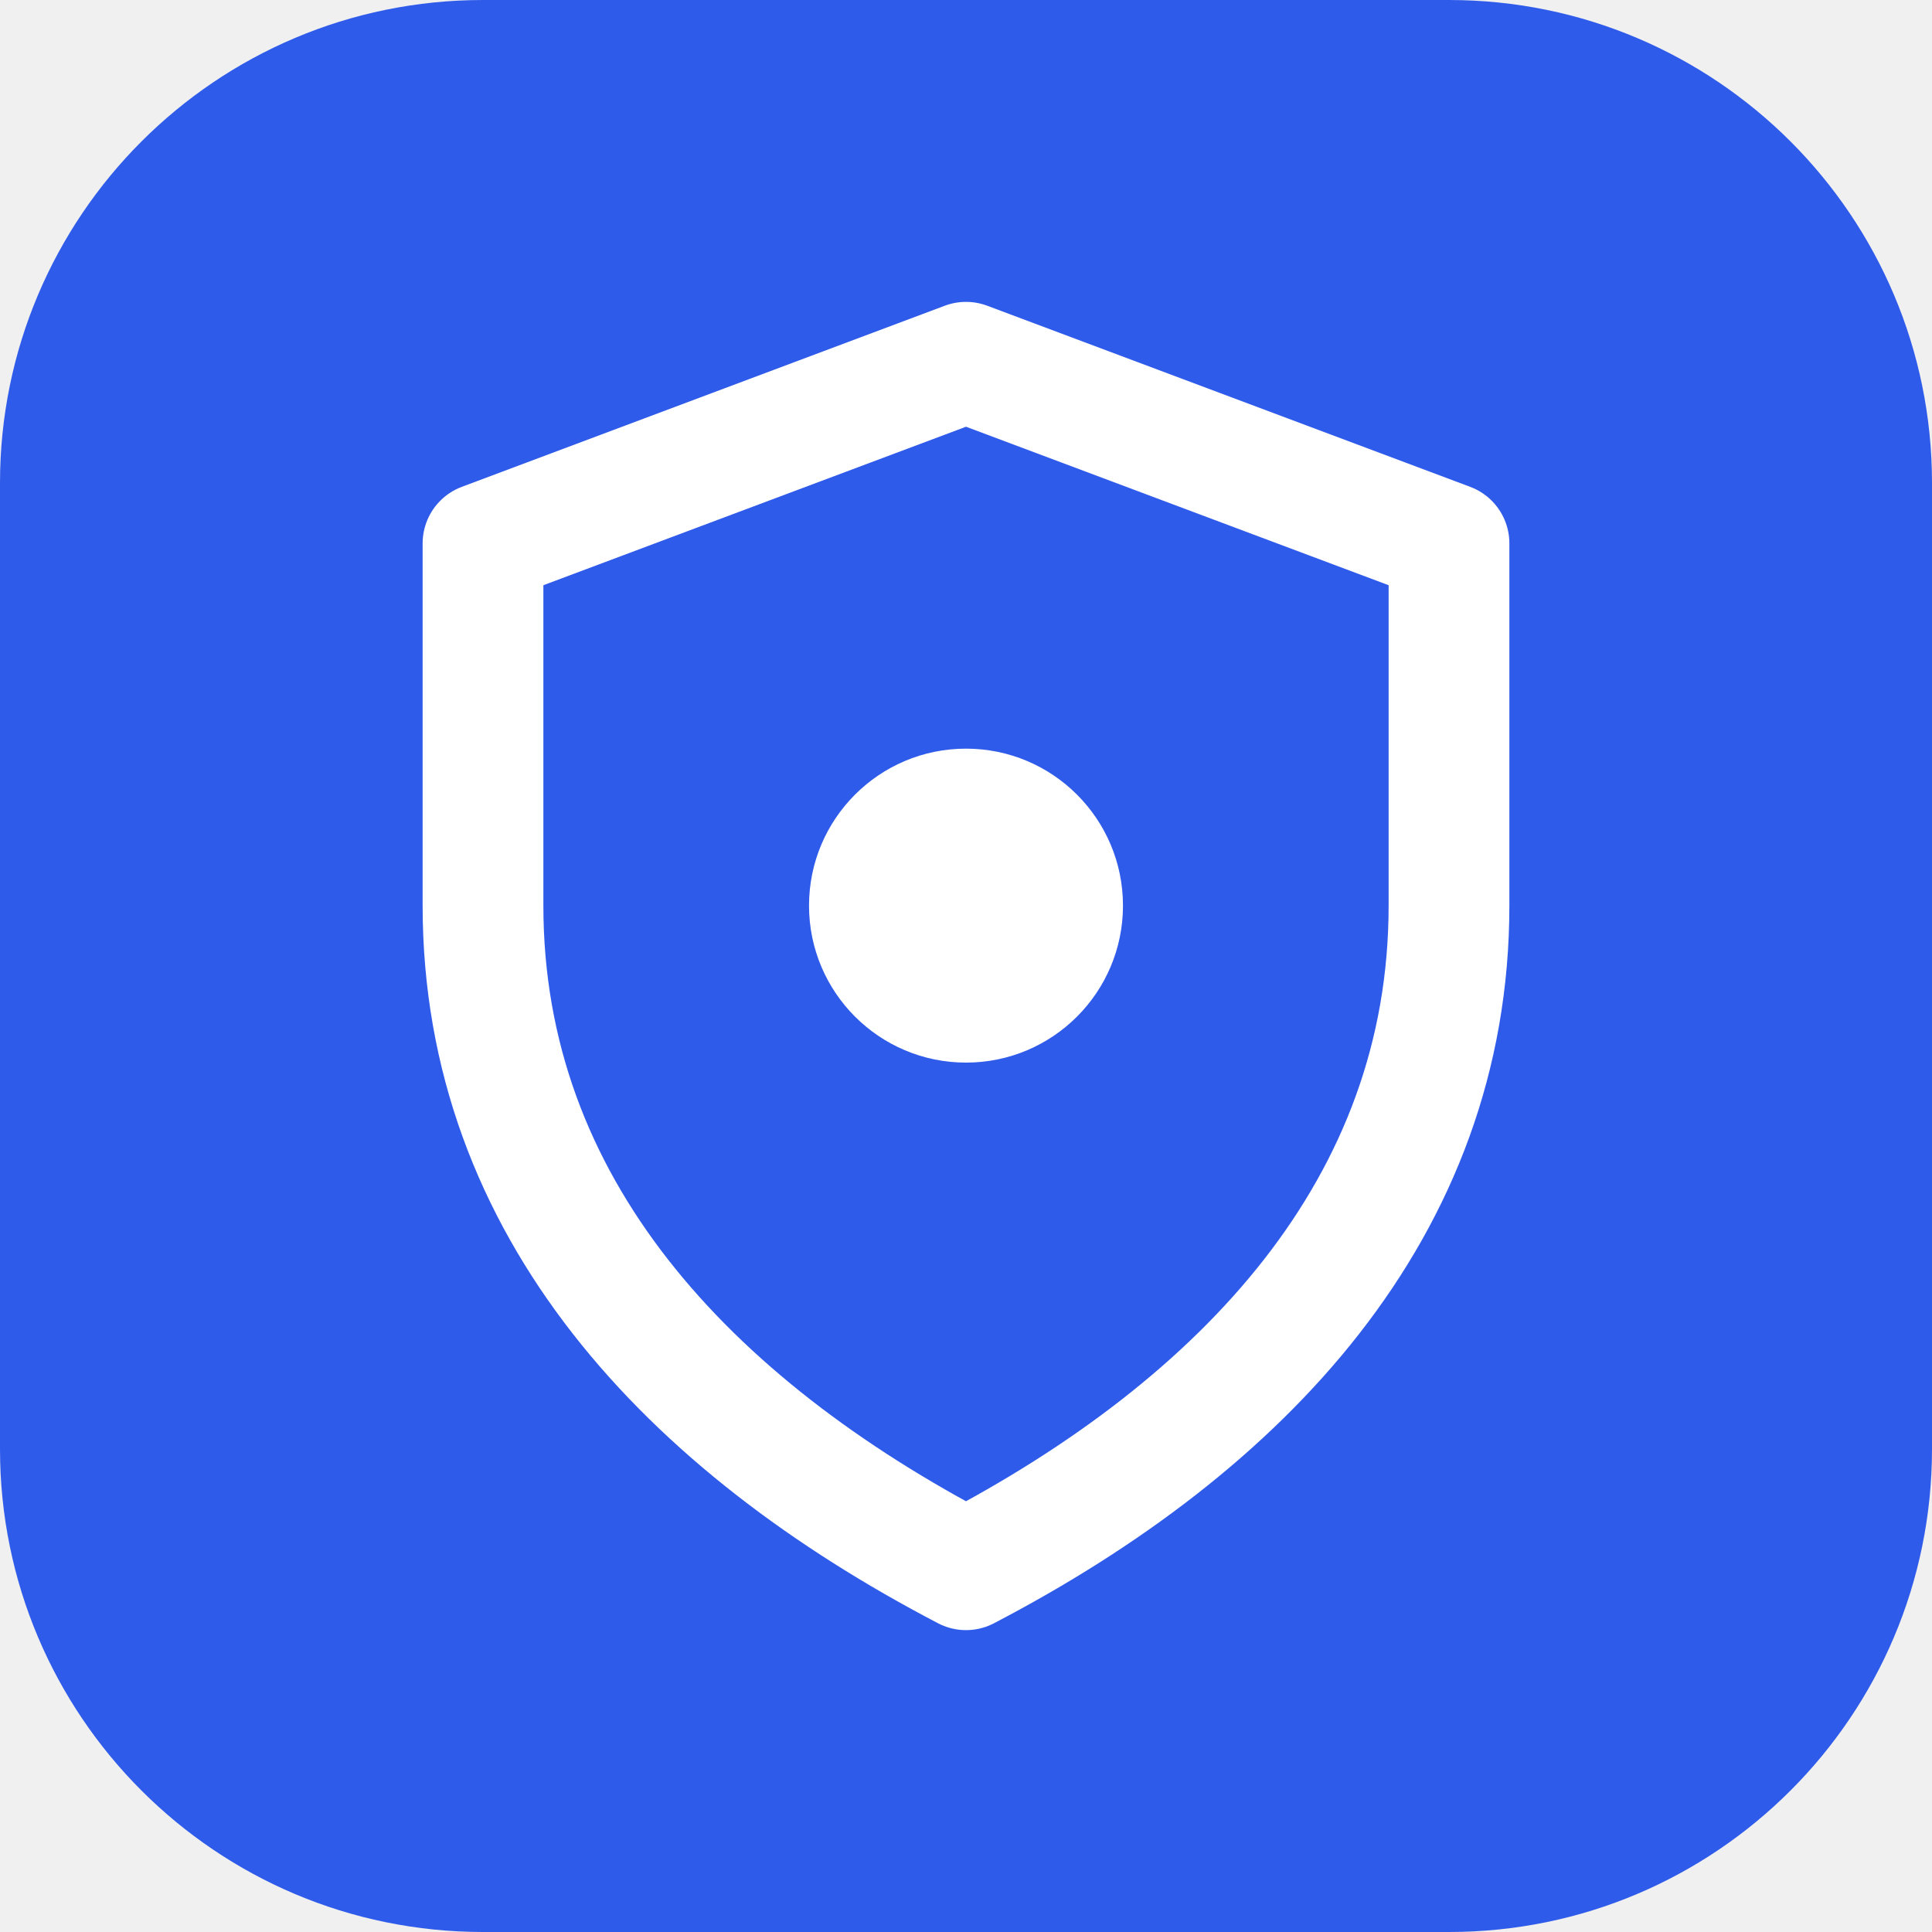
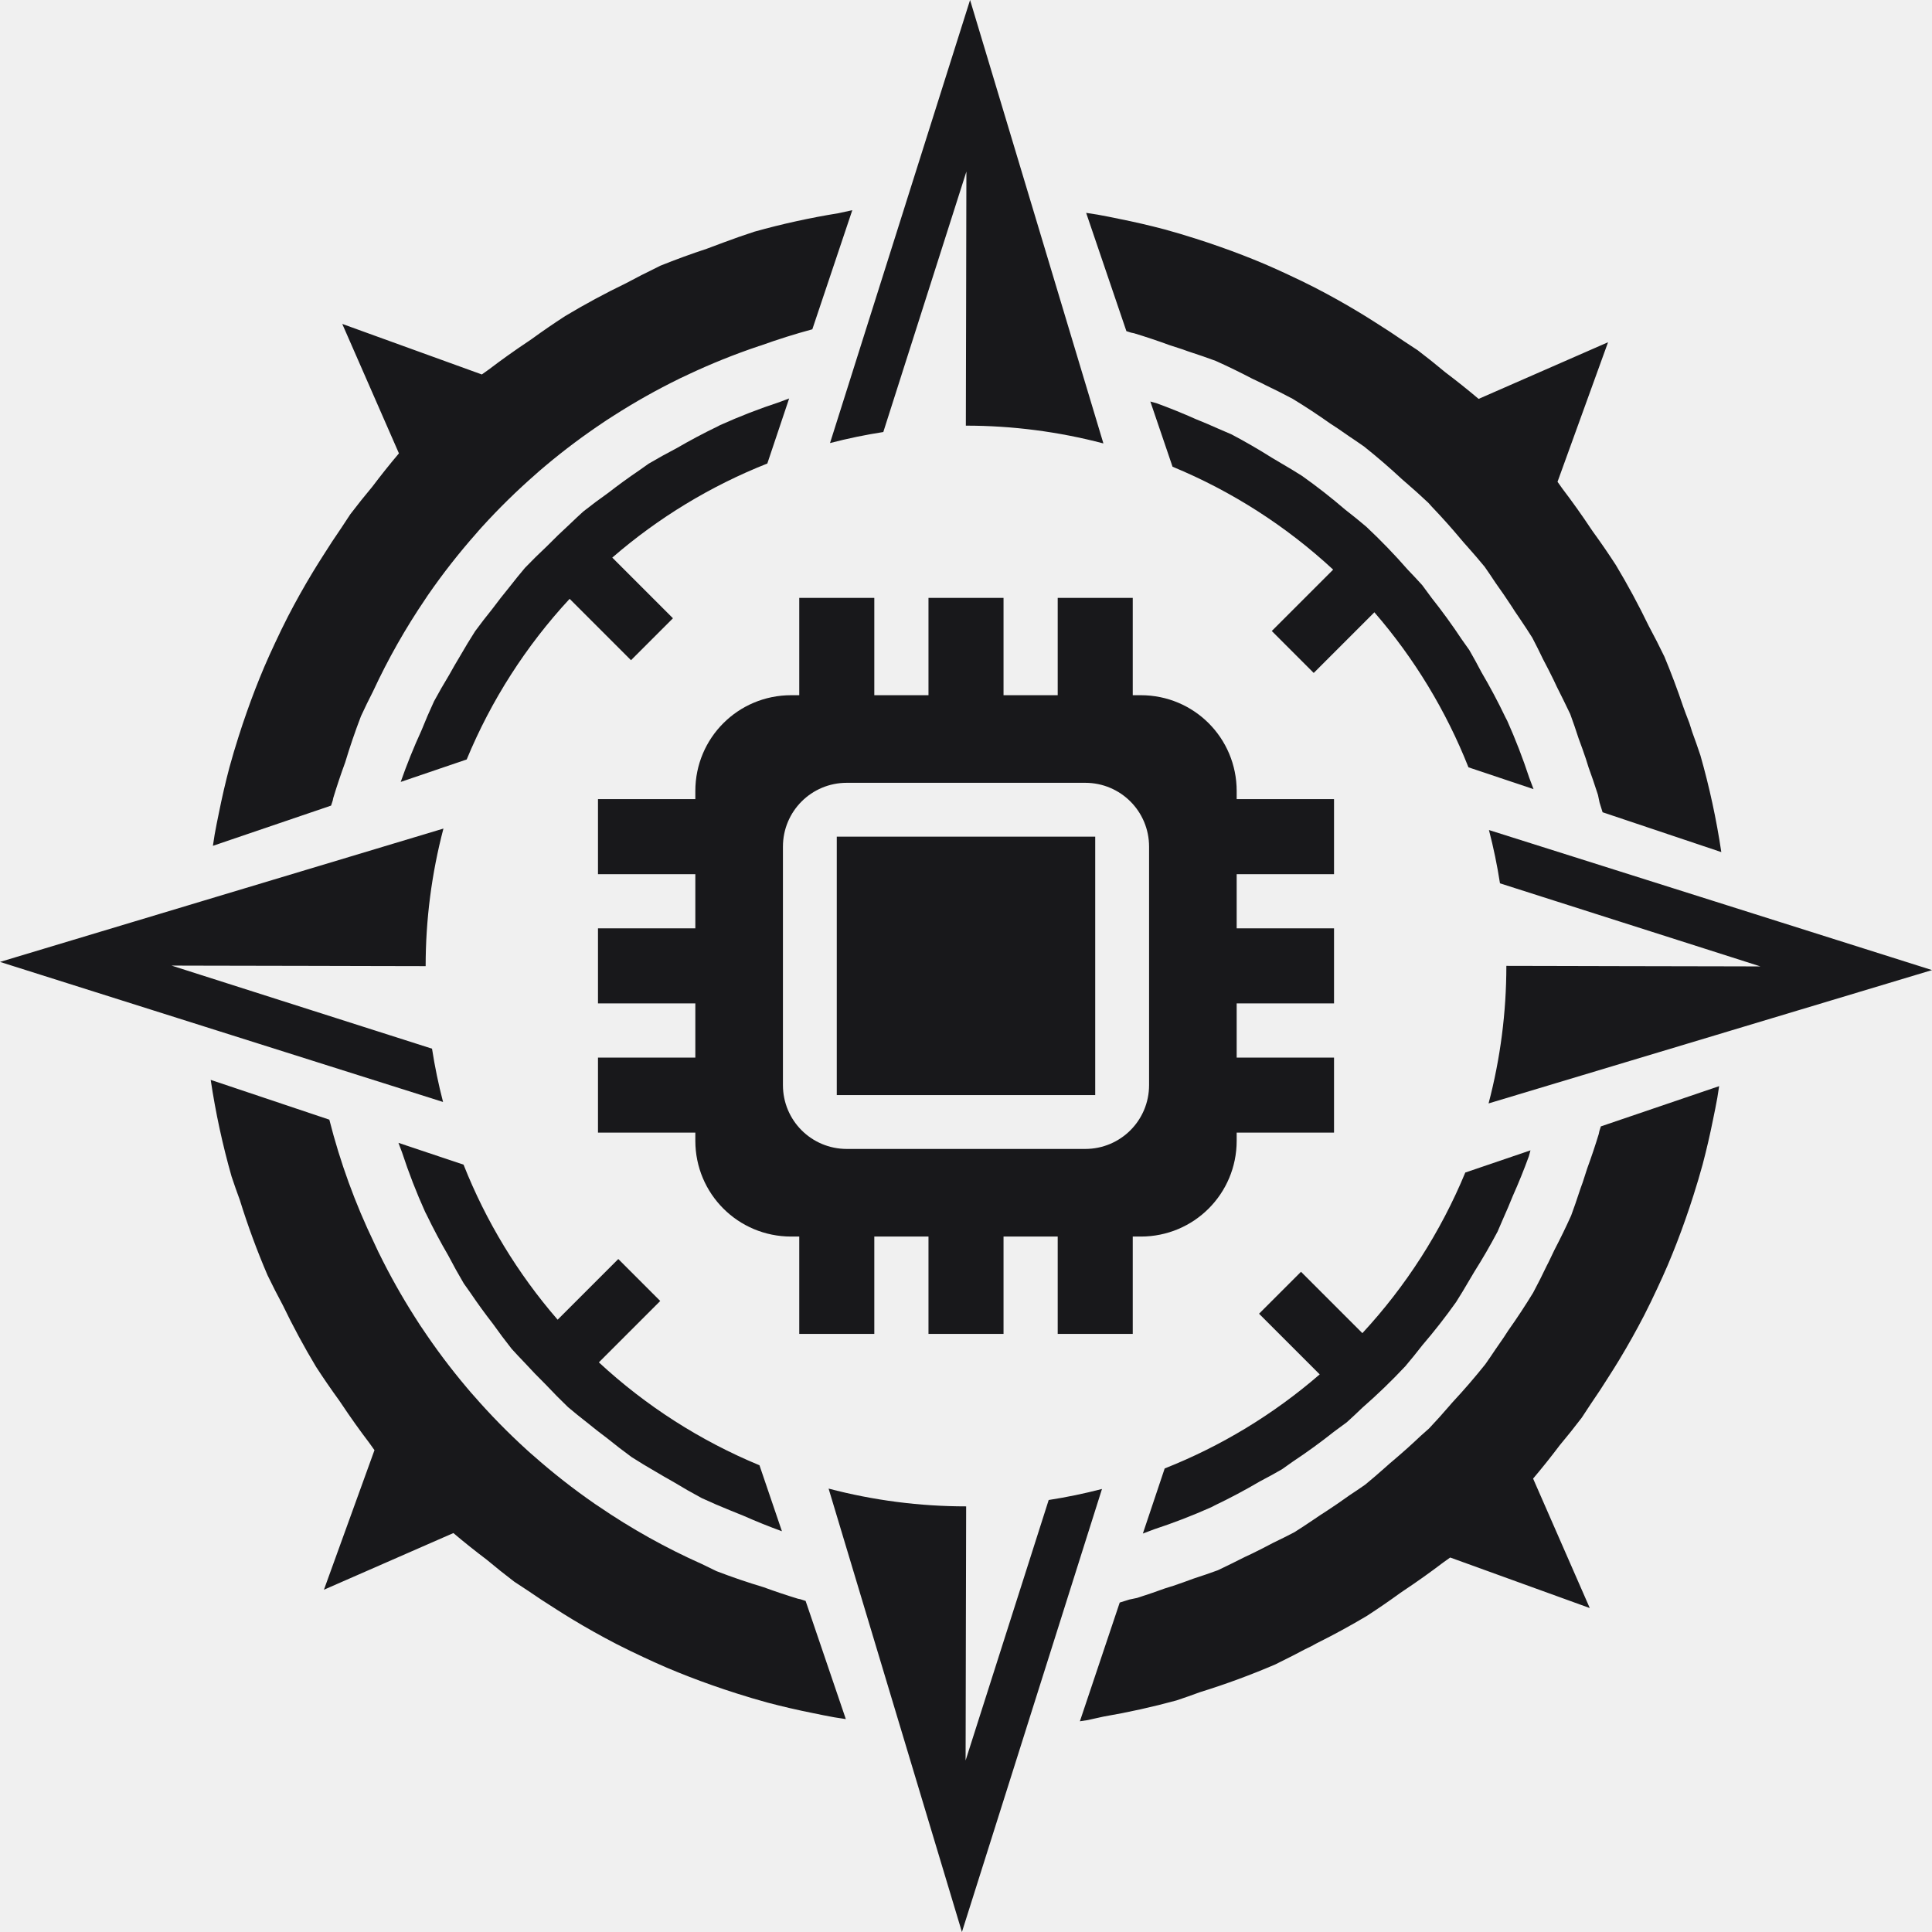
- <svg xmlns="http://www.w3.org/2000/svg" viewBox="0 0 32 32" role="img" aria-label="SovereignMind">
-   <rect width="32" height="32" rx="8" fill="#2f5bea" />
-   <path d="M16 6l8 3v6c0 5-3.4 8.6-8 11-4.6-2.4-8-6-8-11V9z" fill="none" stroke="#fff" stroke-width="2" stroke-linejoin="round" />
-   <circle cx="16" cy="15" r="2.6" fill="#fff" />
+ <svg xmlns="http://www.w3.org/2000/svg" viewBox="0 0 205.258 205.258" role="img" aria-label="SovereignMind">
+   <style>
+     path { fill: #18181b; }
+     @media (prefers-color-scheme: dark) { path { fill: #fafafa; } }
+   </style>
+   <path d="m 103.062,0 -6.854,21.68 v 0.002 l -0.004,0.016 -3.828,12.107 -0.004,0.012 -0.002,0.004 -2.17,6.869 -0.002,0.006 -0.004,0.014 -2.012,6.361 a 57.393,57.393 0 0 1 5.662,-1.172 l 1.932,-6.055 0.004,-0.014 v -0.002 l 2.109,-6.607 v -0.002 l 0.004,-0.012 3.752,-11.762 0.004,-0.014 1.023,-3.205 -0.008,3.199 v 0.014 l -0.023,11.605 v 0.014 l -0.016,6.398 v 0.014 l -0.012,5.752 a 57.393,57.393 0 0 1 0.014,0 57.393,57.393 0 0 1 14.6,1.889 l -1.91,-6.354 -0.006,-0.018 -2.049,-6.814 -0.016,-0.055 -3.646,-12.129 -0.006,-0.018 z m -55.951,88.029 -6.354,1.91 -0.018,0.006 -6.814,2.049 -0.055,0.016 -12.129,3.646 -0.018,0.006 L 0,102.195 l 21.68,6.854 h 0.002 l 0.016,0.004 a 81.204,81.204 0 0 0 0,0.002 l 12.107,3.826 0.012,0.004 0.004,0.002 6.869,2.17 0.006,0.002 0.014,0.004 6.361,2.012 a 57.393,57.393 0 0 1 -1.172,-5.662 l -6.055,-1.932 -0.014,-0.004 h -0.002 l -6.607,-2.109 h -0.002 l -0.012,-0.004 -11.762,-3.752 -0.014,-0.004 -3.205,-1.023 3.199,0.008 h 0.014 l 11.605,0.023 h 0.014 l 6.398,0.016 h 0.014 l 5.752,0.012 a 57.393,57.393 0 0 1 0,-0.014 57.393,57.393 0 0 1 1.889,-14.6 z M 158.188,88.184 a 57.393,57.393 0 0 1 1.172,5.662 l 6.055,1.932 0.014,0.004 h 0.002 l 6.607,2.109 h 0.002 l 0.006,0.002 11.768,3.754 0.014,0.004 3.205,1.023 -3.199,-0.008 h -0.014 l -11.605,-0.023 h -0.014 l -6.398,-0.016 h -0.014 l -5.752,-0.012 a 57.393,57.393 0 0 1 0,0.014 57.393,57.393 0 0 1 -1.889,14.6 l 6.354,-1.91 0.018,-0.006 6.811,-2.047 0.059,-0.018 12.129,-3.646 0.018,-0.006 21.725,-6.533 -21.68,-6.854 h -0.002 l -0.016,-0.004 a 81.204,81.204 0 0 0 0,-0.002 l -12.119,-3.83 -0.004,-0.002 h -0.002 l -6.867,-2.17 -0.006,-0.002 -0.014,-0.004 z m -70.158,69.963 1.91,6.354 0.006,0.018 2.047,6.811 0.018,0.059 3.646,12.129 0.006,0.018 6.533,21.725 6.854,-21.68 v -0.002 l 0.004,-0.016 3.832,-12.119 0.002,-0.004 v -0.002 l 2.17,-6.867 0.002,-0.006 0.004,-0.014 2.012,-6.361 a 57.393,57.393 0 0 1 -5.662,1.172 l -1.932,6.055 -0.004,0.014 v 0.002 l -2.109,6.607 v 0.002 l -0.002,0.006 -3.754,11.768 -0.004,0.014 -1.023,3.205 0.008,-3.199 v -0.014 l 0.023,-11.605 v -0.014 l 0.016,-6.398 v -0.014 l 0.012,-5.752 a 57.393,57.393 0 0 1 -0.014,0 57.393,57.393 0 0 1 -14.6,-1.889 z" />
+   <path d="m 90.549,22.332 a 81.204,81.204 0 0 0 -1.484,0.322 81.204,81.204 0 0 0 -8.908,1.957 81.204,81.204 0 0 0 -3.336,1.168 81.204,81.204 0 0 0 -1.641,0.615 81.204,81.204 0 0 0 -0.078,0.029 81.204,81.204 0 0 0 -4.963,1.814 81.204,81.204 0 0 0 -0.371,0.189 81.204,81.204 0 0 0 -3.262,1.666 81.204,81.204 0 0 0 -6.463,3.488 81.204,81.204 0 0 0 -3.561,2.445 81.204,81.204 0 0 0 -0.324,0.223 81.204,81.204 0 0 0 -4.213,2.998 81.204,81.204 0 0 0 -0.754,0.537 l -14.828,-5.369 6.02,13.752 a 81.204,81.204 0 0 0 -2.824,3.537 81.204,81.204 0 0 0 -2.34,2.93 81.204,81.204 0 0 0 -0.963,1.463 81.204,81.204 0 0 0 -1.938,2.949 81.204,81.204 0 0 0 -1.08,1.73 81.204,81.204 0 0 0 -2.654,4.738 81.204,81.204 0 0 0 -1.393,2.865 81.204,81.204 0 0 0 -1.115,2.475 81.204,81.204 0 0 0 -1.869,4.836 81.204,81.204 0 0 0 -0.865,2.584 81.204,81.204 0 0 0 -0.967,3.256 81.204,81.204 0 0 0 -1.115,4.814 81.204,81.204 0 0 0 -0.453,2.307 81.204,81.204 0 0 0 -0.188,1.211 l 12.555,-4.273 a 69.57,69.57 0 0 1 0.178,-0.545 69.57,69.57 0 0 1 0.055,-0.27 69.57,69.57 0 0 1 1.268,-3.783 69.57,69.57 0 0 1 1.654,-4.848 69.57,69.57 0 0 1 0.014,-0.041 69.57,69.57 0 0 1 1.291,-2.654 69.57,69.57 0 0 1 5.586,-9.852 69.57,69.57 0 0 1 0.193,-0.293 69.57,69.57 0 0 1 0.072,-0.105 69.57,69.57 0 0 1 5.119,-6.531 69.57,69.57 0 0 1 0.293,-0.34 69.57,69.57 0 0 1 0.314,-0.35 69.57,69.57 0 0 1 5.727,-5.615 69.57,69.57 0 0 1 0.332,-0.297 69.57,69.57 0 0 1 0.707,-0.6 69.57,69.57 0 0 1 6.246,-4.672 69.57,69.57 0 0 1 0.209,-0.143 69.57,69.57 0 0 1 0.814,-0.521 69.57,69.57 0 0 1 6.902,-3.881 69.57,69.57 0 0 1 0.094,-0.049 69.57,69.57 0 0 1 0.818,-0.383 69.57,69.57 0 0 1 7.547,-3.039 69.57,69.57 0 0 1 0.008,-0.002 69.57,69.57 0 0 1 0.227,-0.07 69.57,69.57 0 0 1 5.461,-1.719 L 90.531,22.385 Z m 24.846,0.287 4.275,12.562 a 69.57,69.57 0 0 1 0.492,0.158 69.57,69.57 0 0 1 0.32,0.066 69.57,69.57 0 0 1 3.754,1.256 69.57,69.57 0 0 1 1.393,0.453 69.57,69.57 0 0 1 0.541,0.195 69.57,69.57 0 0 1 0.332,0.111 69.57,69.57 0 0 1 2.652,0.92 69.57,69.57 0 0 1 3.857,1.877 69.57,69.57 0 0 1 1.092,0.521 69.57,69.57 0 0 1 0.346,0.178 69.57,69.57 0 0 1 2.885,1.455 69.57,69.57 0 0 1 4.01,2.639 69.57,69.57 0 0 1 0.752,0.49 69.57,69.57 0 0 1 1.281,0.885 69.57,69.57 0 0 1 1.561,1.068 69.57,69.57 0 0 1 3.992,3.441 69.57,69.57 0 0 1 0.125,0.111 69.57,69.57 0 0 1 0.303,0.262 69.57,69.57 0 0 1 2.4,2.162 69.57,69.57 0 0 1 0.354,0.396 69.57,69.57 0 0 1 3.08,3.441 69.57,69.57 0 0 1 0.328,0.387 69.57,69.57 0 0 1 0.381,0.428 69.57,69.57 0 0 1 1.83,2.133 69.57,69.57 0 0 1 1.156,1.707 69.57,69.57 0 0 1 1.719,2.508 69.57,69.57 0 0 1 0.326,0.51 69.57,69.57 0 0 1 0.561,0.826 69.57,69.57 0 0 1 1.301,1.988 69.57,69.57 0 0 1 1.139,2.279 69.57,69.57 0 0 1 1.125,2.207 69.57,69.57 0 0 1 0.336,0.717 69.57,69.57 0 0 1 0.711,1.426 69.57,69.57 0 0 1 0.721,1.488 69.57,69.57 0 0 1 0.889,2.586 69.57,69.57 0 0 1 0.768,2.156 69.57,69.57 0 0 1 0.283,0.902 69.57,69.57 0 0 1 0.896,2.611 69.57,69.57 0 0 1 0.107,0.326 69.57,69.57 0 0 1 0.174,0.824 69.57,69.57 0 0 1 0.318,1.02 l 12.613,4.232 a 81.204,81.204 0 0 0 -2.217,-10.264 81.204,81.204 0 0 0 -0.879,-2.504 81.204,81.204 0 0 0 -0.297,-0.939 81.204,81.204 0 0 0 -0.393,-1.025 81.204,81.204 0 0 0 -0.268,-0.734 81.204,81.204 0 0 0 -1.99,-5.295 81.204,81.204 0 0 0 -1.666,-3.264 81.204,81.204 0 0 0 -3.488,-6.463 81.204,81.204 0 0 0 -2.445,-3.561 81.204,81.204 0 0 0 -0.223,-0.324 81.204,81.204 0 0 0 -2.998,-4.213 81.204,81.204 0 0 0 -0.537,-0.754 l 5.369,-14.828 -13.752,6.02 a 81.204,81.204 0 0 0 -3.537,-2.824 81.204,81.204 0 0 0 -2.93,-2.34 81.204,81.204 0 0 0 -1.463,-0.963 81.204,81.204 0 0 0 -2.949,-1.938 81.204,81.204 0 0 0 -1.73,-1.08 81.204,81.204 0 0 0 -4.738,-2.654 81.204,81.204 0 0 0 -2.865,-1.393 81.204,81.204 0 0 0 -2.475,-1.115 81.204,81.204 0 0 0 -4.836,-1.869 81.204,81.204 0 0 0 -2.584,-0.865 81.204,81.204 0 0 0 -3.256,-0.967 81.204,81.204 0 0 0 -4.814,-1.115 81.204,81.204 0 0 0 -2.307,-0.453 81.204,81.204 0 0 0 -1.211,-0.188 z M 22.385,114.727 a 81.204,81.204 0 0 0 2.217,10.264 81.204,81.204 0 0 0 0.879,2.504 81.204,81.204 0 0 0 2.947,7.996 81.204,81.204 0 0 0 1.619,3.174 81.204,81.204 0 0 0 3.529,6.543 81.204,81.204 0 0 0 2.447,3.562 81.204,81.204 0 0 0 0.242,0.354 81.204,81.204 0 0 0 2.982,4.189 81.204,81.204 0 0 0 0.537,0.754 l -5.369,14.828 13.752,-6.02 a 81.204,81.204 0 0 0 3.537,2.824 81.204,81.204 0 0 0 2.93,2.34 81.204,81.204 0 0 0 1.463,0.963 81.204,81.204 0 0 0 2.949,1.938 81.204,81.204 0 0 0 1.73,1.08 81.204,81.204 0 0 0 4.738,2.654 81.204,81.204 0 0 0 2.865,1.393 81.204,81.204 0 0 0 2.475,1.115 81.204,81.204 0 0 0 4.836,1.869 81.204,81.204 0 0 0 2.584,0.865 81.204,81.204 0 0 0 3.256,0.967 81.204,81.204 0 0 0 4.814,1.115 81.204,81.204 0 0 0 2.307,0.453 81.204,81.204 0 0 0 1.211,0.188 l -4.273,-12.555 a 69.57,69.57 0 0 1 -0.545,-0.178 69.57,69.57 0 0 1 -0.271,-0.055 69.57,69.57 0 0 1 -3.646,-1.223 69.57,69.57 0 0 1 -4.988,-1.701 69.57,69.57 0 0 1 -0.021,-0.008 69.57,69.57 0 0 1 -1.559,-0.758 69.57,69.57 0 0 1 -10.961,-6.123 69.57,69.57 0 0 1 -0.293,-0.193 69.57,69.57 0 0 1 -0.105,-0.072 69.57,69.57 0 0 1 -6.531,-5.119 69.57,69.57 0 0 1 -0.34,-0.293 69.57,69.57 0 0 1 -0.338,-0.305 69.57,69.57 0 0 1 -5.711,-5.834 69.57,69.57 0 0 1 -0.232,-0.26 69.57,69.57 0 0 1 -0.494,-0.582 69.57,69.57 0 0 1 -4.738,-6.316 69.57,69.57 0 0 1 -0.17,-0.248 69.57,69.57 0 0 1 -0.598,-0.932 69.57,69.57 0 0 1 -3.785,-6.748 69.57,69.57 0 0 1 -0.057,-0.111 69.57,69.57 0 0 1 -0.447,-0.957 69.57,69.57 0 0 1 -4.77,-13.113 z m 160.254,0.668 -12.562,4.275 a 69.57,69.57 0 0 1 -0.156,0.492 69.57,69.57 0 0 1 -0.068,0.322 69.57,69.57 0 0 1 -1.221,3.637 69.57,69.57 0 0 1 -0.488,1.508 69.57,69.57 0 0 1 -0.227,0.627 69.57,69.57 0 0 1 -0.123,0.367 69.57,69.57 0 0 1 -0.873,2.518 69.57,69.57 0 0 1 -1.77,3.641 69.57,69.57 0 0 1 -0.633,1.322 69.57,69.57 0 0 1 -0.17,0.328 69.57,69.57 0 0 1 -1.463,2.902 69.57,69.57 0 0 1 -2.639,4.01 69.57,69.57 0 0 1 -0.49,0.752 69.57,69.57 0 0 1 -0.885,1.281 69.57,69.57 0 0 1 -1.068,1.561 69.57,69.57 0 0 1 -3.441,3.992 69.57,69.57 0 0 1 -0.111,0.123 69.57,69.57 0 0 1 -0.262,0.305 69.57,69.57 0 0 1 -2.162,2.4 69.57,69.57 0 0 1 -0.867,0.771 69.57,69.57 0 0 1 -2.996,2.682 69.57,69.57 0 0 1 -0.32,0.271 69.57,69.57 0 0 1 -0.469,0.418 69.57,69.57 0 0 1 -2.133,1.83 69.57,69.57 0 0 1 -1.691,1.146 69.57,69.57 0 0 1 -2.533,1.736 69.57,69.57 0 0 1 -0.535,0.344 69.57,69.57 0 0 1 -0.791,0.535 69.57,69.57 0 0 1 -1.988,1.301 69.57,69.57 0 0 1 -2.232,1.115 69.57,69.57 0 0 1 -2.244,1.145 69.57,69.57 0 0 1 -0.744,0.348 69.57,69.57 0 0 1 -1.408,0.703 69.57,69.57 0 0 1 -1.488,0.721 69.57,69.57 0 0 1 -2.559,0.879 69.57,69.57 0 0 1 -2.174,0.773 69.57,69.57 0 0 1 -0.885,0.277 69.57,69.57 0 0 1 -2.639,0.906 69.57,69.57 0 0 1 -0.326,0.107 69.57,69.57 0 0 1 -0.828,0.174 69.57,69.57 0 0 1 -1.016,0.318 l -4.232,12.613 a 81.204,81.204 0 0 0 0.852,-0.131 81.204,81.204 0 0 0 0.768,-0.172 81.204,81.204 0 0 0 0.926,-0.203 81.204,81.204 0 0 0 7.719,-1.711 81.204,81.204 0 0 0 2.504,-0.879 81.204,81.204 0 0 0 8.01,-2.953 81.204,81.204 0 0 0 0.504,-0.254 81.204,81.204 0 0 0 2.656,-1.359 81.204,81.204 0 0 0 0.645,-0.312 81.204,81.204 0 0 0 0.502,-0.275 81.204,81.204 0 0 0 0.088,-0.047 81.204,81.204 0 0 0 5.299,-2.889 81.204,81.204 0 0 0 3.572,-2.453 81.204,81.204 0 0 0 0.354,-0.242 81.204,81.204 0 0 0 4.189,-2.982 81.204,81.204 0 0 0 0.754,-0.537 l 14.828,5.369 -6.02,-13.752 a 81.204,81.204 0 0 0 2.824,-3.537 81.204,81.204 0 0 0 2.34,-2.93 81.204,81.204 0 0 0 0.963,-1.463 81.204,81.204 0 0 0 1.938,-2.949 81.204,81.204 0 0 0 1.08,-1.73 81.204,81.204 0 0 0 2.654,-4.738 81.204,81.204 0 0 0 1.393,-2.865 81.204,81.204 0 0 0 1.115,-2.475 81.204,81.204 0 0 0 1.869,-4.836 81.204,81.204 0 0 0 0.865,-2.584 81.204,81.204 0 0 0 0.967,-3.256 81.204,81.204 0 0 0 1.115,-4.814 81.204,81.204 0 0 0 0.453,-2.307 81.204,81.204 0 0 0 0.188,-1.211 z" />
+   <path d="m 83.84,42.332 a 63.172,63.172 0 0 0 -1.039,0.391 63.172,63.172 0 0 0 -6.305,2.447 63.172,63.172 0 0 0 -0.289,0.15 63.172,63.172 0 0 0 -4.307,2.289 63.172,63.172 0 0 0 -2.99,1.656 63.172,63.172 0 0 0 -0.998,0.707 63.172,63.172 0 0 0 -3.303,2.398 63.172,63.172 0 0 0 -2.639,1.973 63.172,63.172 0 0 0 -1.438,1.346 63.172,63.172 0 0 0 -2.439,2.354 63.172,63.172 0 0 0 -2.309,2.275 63.172,63.172 0 0 0 -1.637,2.02 63.172,63.172 0 0 0 -1.85,2.365 63.172,63.172 0 0 0 -1.822,2.363 63.172,63.172 0 0 0 -1.58,2.607 63.172,63.172 0 0 0 -1.182,2.043 63.172,63.172 0 0 0 -1.602,2.793 63.172,63.172 0 0 0 -1.334,3.094 63.172,63.172 0 0 0 -2.205,5.467 l 0.078,-0.025 6.932,-2.359 A 57.393,57.393 0 0 1 60.518,63.621 l 0.014,0.014 6.506,6.506 4.457,-4.455 -6.434,-6.434 -0.01,-0.01 -0.002,-0.002 a 57.393,57.393 0 0 1 0.025,-0.02 57.393,57.393 0 0 1 16.447,-9.975 z m 38.375,0.328 2.357,6.924 a 57.393,57.393 0 0 1 17.064,10.934 l -0.014,0.014 -6.506,6.506 4.455,4.457 6.434,-6.434 0.01,-0.01 0.002,-0.002 a 57.393,57.393 0 0 1 0.019,0.025 57.393,57.393 0 0 1 9.975,16.447 l 6.914,2.318 a 63.172,63.172 0 0 0 -0.457,-1.213 63.172,63.172 0 0 0 -2.334,-6.041 63.172,63.172 0 0 0 -0.197,-0.379 63.172,63.172 0 0 0 -2.549,-4.795 63.172,63.172 0 0 0 -1.289,-2.35 63.172,63.172 0 0 0 -0.814,-1.15 63.172,63.172 0 0 0 -3.188,-4.389 63.172,63.172 0 0 0 -0.998,-1.354 63.172,63.172 0 0 0 -1.531,-1.637 63.172,63.172 0 0 0 -4.41,-4.57 63.172,63.172 0 0 0 -2.238,-1.814 63.172,63.172 0 0 0 -4.584,-3.584 63.172,63.172 0 0 0 -2.211,-1.34 63.172,63.172 0 0 0 -1.006,-0.596 63.172,63.172 0 0 0 -4.277,-2.475 63.172,63.172 0 0 0 -1.369,-0.59 63.172,63.172 0 0 0 -2.41,-1.025 63.172,63.172 0 0 0 -4.215,-1.705 63.172,63.172 0 0 0 -0.633,-0.174 z M 42.332,121.418 a 63.172,63.172 0 0 0 0.387,1.029 63.172,63.172 0 0 0 2.455,6.322 63.172,63.172 0 0 0 0.146,0.281 63.172,63.172 0 0 0 2.307,4.34 63.172,63.172 0 0 0 1.641,2.957 63.172,63.172 0 0 0 0.705,0.998 63.172,63.172 0 0 0 2.406,3.314 63.172,63.172 0 0 0 1.982,2.646 63.172,63.172 0 0 0 1.328,1.418 63.172,63.172 0 0 0 2.305,2.389 63.172,63.172 0 0 0 2.354,2.383 63.172,63.172 0 0 0 1.99,1.613 63.172,63.172 0 0 0 2.182,1.705 63.172,63.172 0 0 0 2.594,1.996 63.172,63.172 0 0 0 2.561,1.551 63.172,63.172 0 0 0 1.846,1.066 63.172,63.172 0 0 0 3.033,1.734 63.172,63.172 0 0 0 3.092,1.334 63.172,63.172 0 0 0 1.381,0.559 63.172,63.172 0 0 0 4.045,1.629 l -0.025,-0.078 -2.359,-6.932 a 57.393,57.393 0 0 1 -17.064,-10.934 l 0.014,-0.014 6.506,-6.506 -4.455,-4.457 -6.434,6.434 -0.01,0.01 -0.002,0.002 a 57.393,57.393 0 0 1 -0.02,-0.025 57.393,57.393 0 0 1 -9.975,-16.447 z m 120.266,0.797 -6.924,2.357 a 57.393,57.393 0 0 1 -10.934,17.064 l -0.014,-0.014 -6.506,-6.506 -4.457,4.455 6.434,6.434 0.01,0.01 0.002,0.002 a 57.393,57.393 0 0 1 -0.025,0.019 57.393,57.393 0 0 1 -16.447,9.975 l -2.318,6.914 a 63.172,63.172 0 0 0 1.213,-0.457 63.172,63.172 0 0 0 6.041,-2.334 63.172,63.172 0 0 0 0.379,-0.197 63.172,63.172 0 0 0 4.795,-2.549 63.172,63.172 0 0 0 2.35,-1.289 63.172,63.172 0 0 0 1.15,-0.814 63.172,63.172 0 0 0 4.389,-3.188 63.172,63.172 0 0 0 1.354,-0.998 63.172,63.172 0 0 0 1.637,-1.531 63.172,63.172 0 0 0 4.57,-4.41 63.172,63.172 0 0 0 1.814,-2.238 63.172,63.172 0 0 0 3.584,-4.584 63.172,63.172 0 0 0 1.34,-2.211 63.172,63.172 0 0 0 0.596,-1.006 63.172,63.172 0 0 0 2.475,-4.277 63.172,63.172 0 0 0 0.59,-1.369 63.172,63.172 0 0 0 1.025,-2.41 63.172,63.172 0 0 0 1.705,-4.215 63.172,63.172 0 0 0 0.174,-0.633 z" />
+   <path d="m 84.914,63.518 v 10.342 h -0.861 c -5.639,0 -10.18,4.54 -10.18,10.18 v 0.861 H 63.531 v 7.973 h 10.342 v 5.756 H 63.531 v 7.973 h 10.342 v 5.756 H 63.531 v 7.973 h 10.342 v 0.861 c 0,5.639 4.54,10.18 10.18,10.18 h 0.861 v 10.342 h 7.973 v -10.342 h 5.756 v 10.342 h 7.973 v -10.342 h 5.756 v 10.342 h 7.973 v -10.342 h 0.861 c 5.639,0 10.18,-4.54 10.18,-10.18 v -0.861 h 10.342 v -7.973 h -10.342 v -5.756 h 10.342 v -7.973 h -10.342 v -5.756 h 10.342 v -7.973 h -10.342 v -0.861 c 0,-5.639 -4.54,-10.18 -10.18,-10.18 h -0.861 V 63.518 h -7.973 v 10.342 h -5.756 V 63.518 H 98.643 V 73.859 H 92.887 V 63.518 Z m 5.053,19.648 h 2.92 5.756 7.973 5.756 2.92 c 3.76,0 6.787,3.028 6.787,6.787 v 2.92 5.756 7.973 5.756 2.92 c 0,3.76 -3.028,6.787 -6.787,6.787 h -2.92 -5.756 -7.973 -5.756 -2.92 c -3.76,0 -6.787,-3.028 -6.787,-6.787 v -2.92 -5.756 -7.973 -5.756 -2.92 c 0,-3.76 3.028,-6.787 6.787,-6.787 z" />
+   <path d="m 88.9,88.887 v 3.986 5.756 7.973 5.756 3.986 h 3.986 5.756 7.973 5.756 3.986 v -3.986 -5.756 -7.973 -5.756 -3.986 h -3.986 -5.756 -7.973 -5.756 z" />
</svg>
